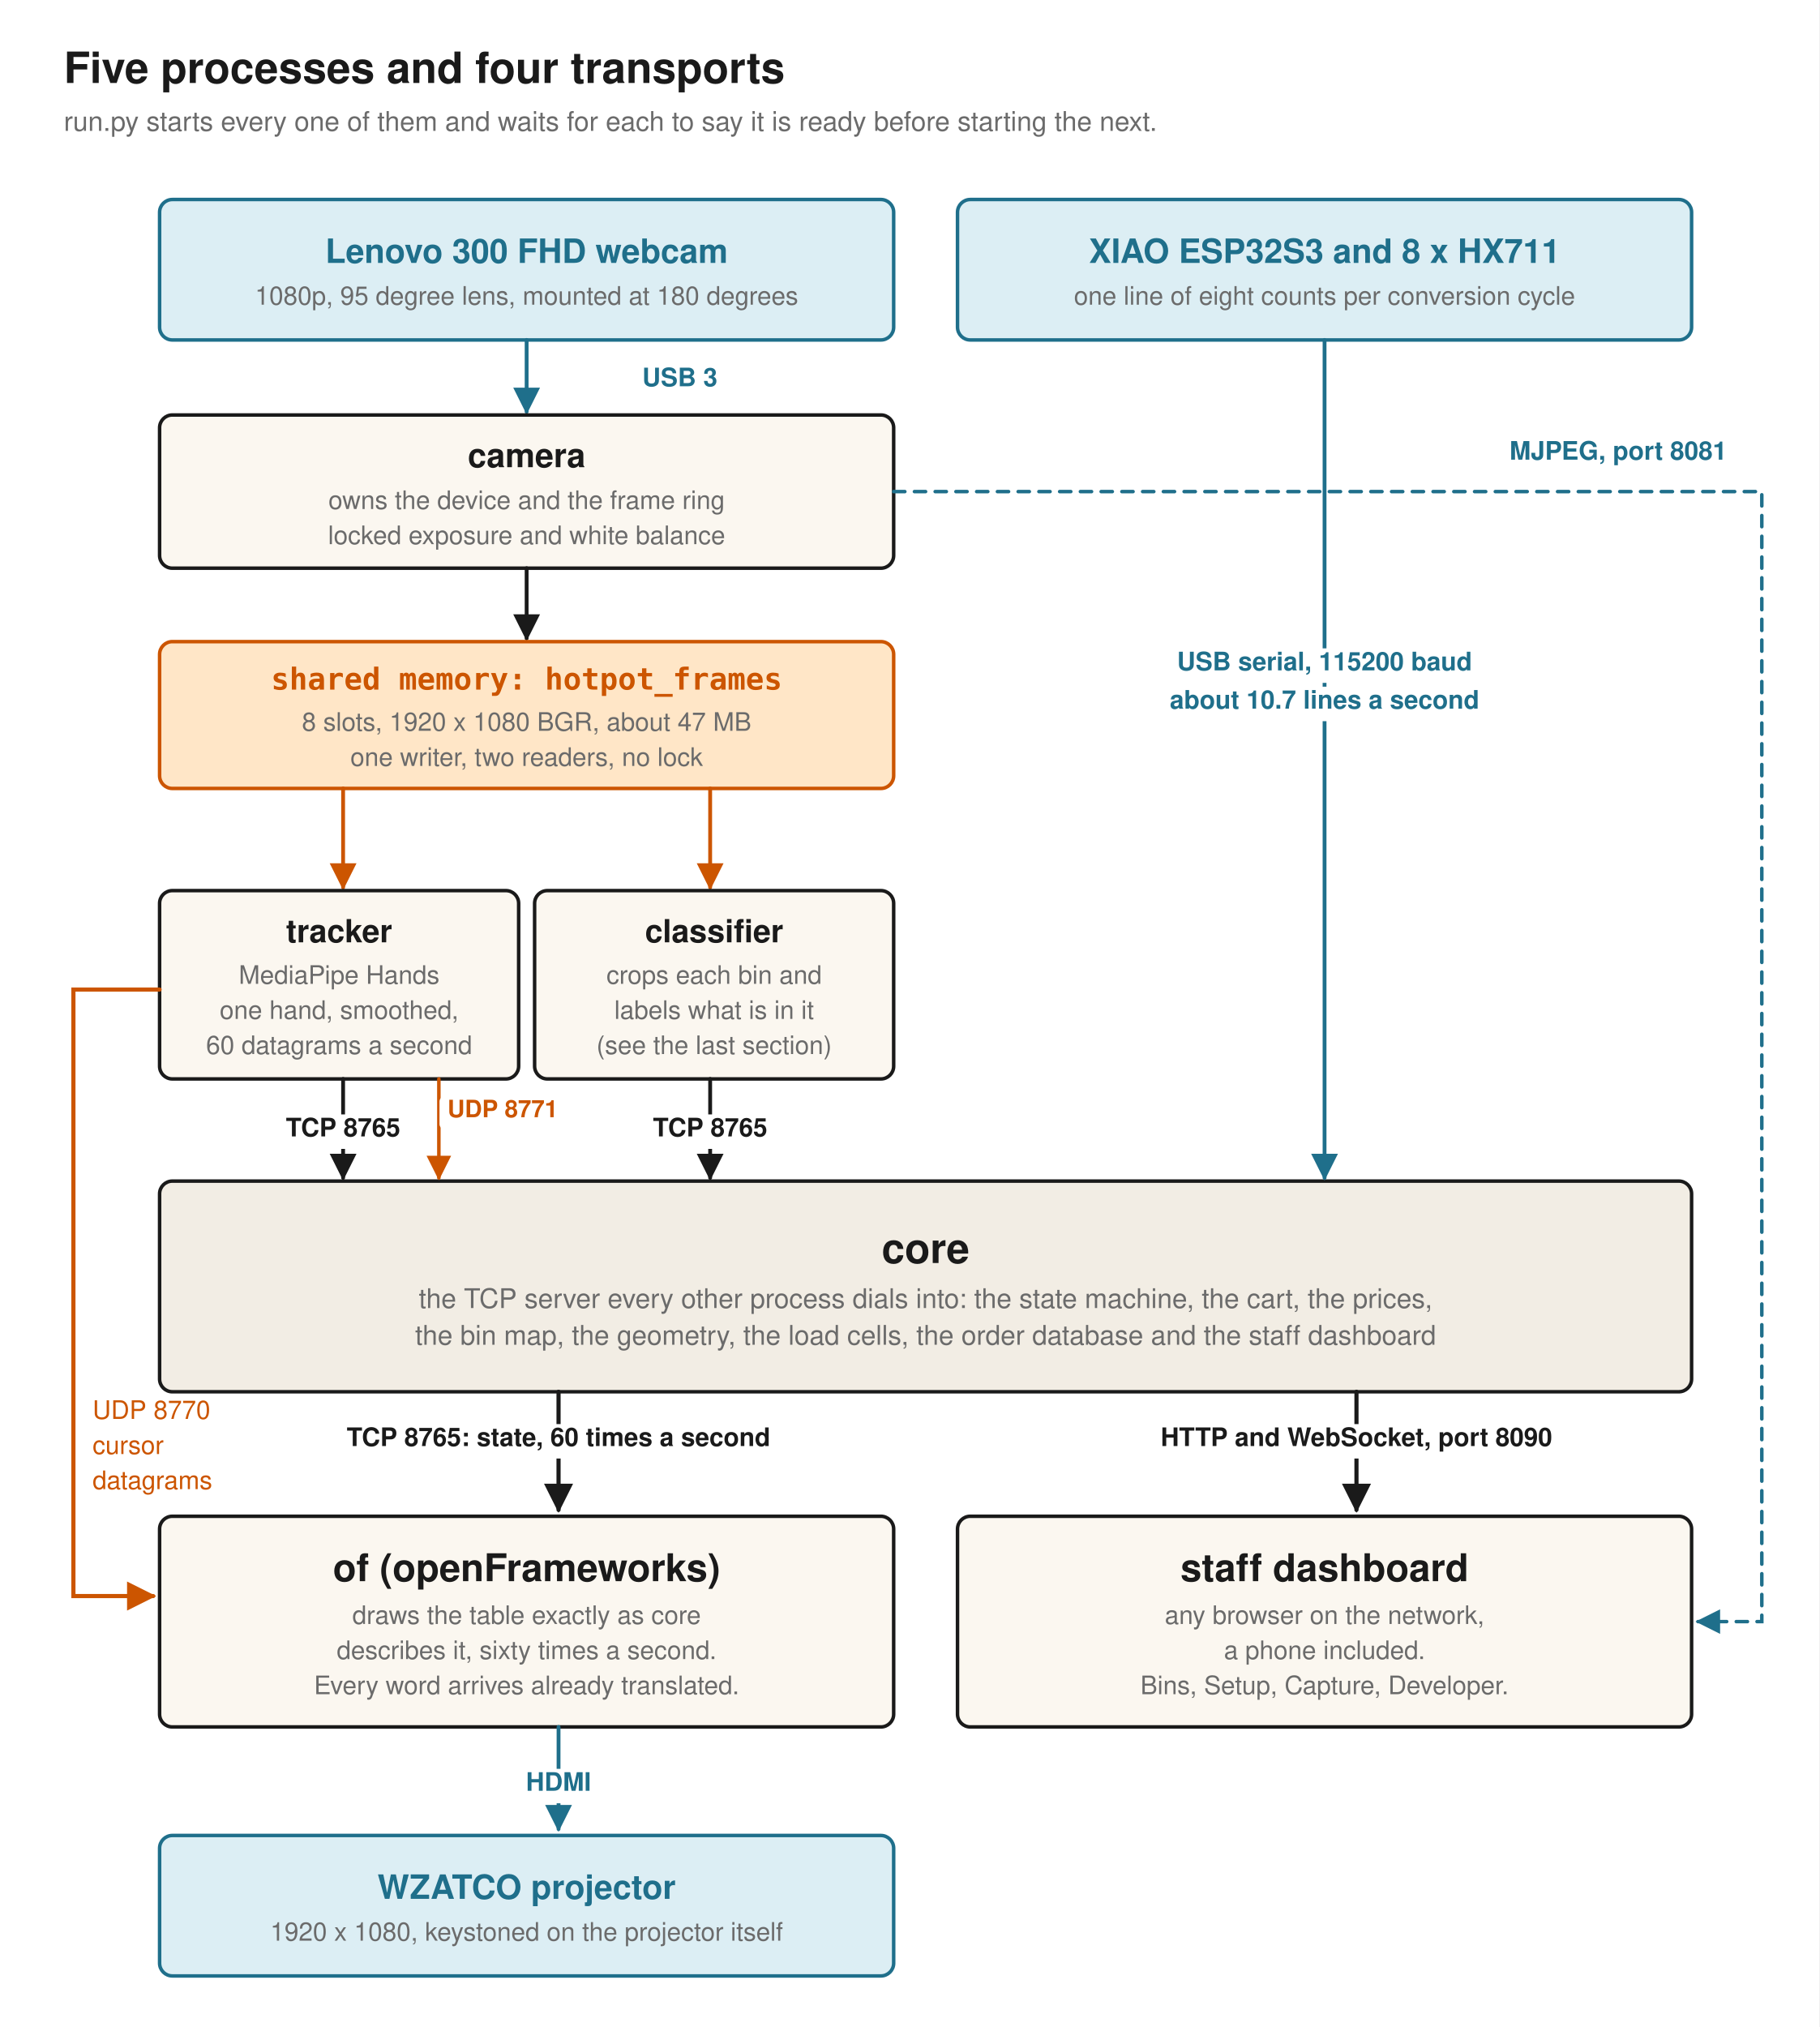
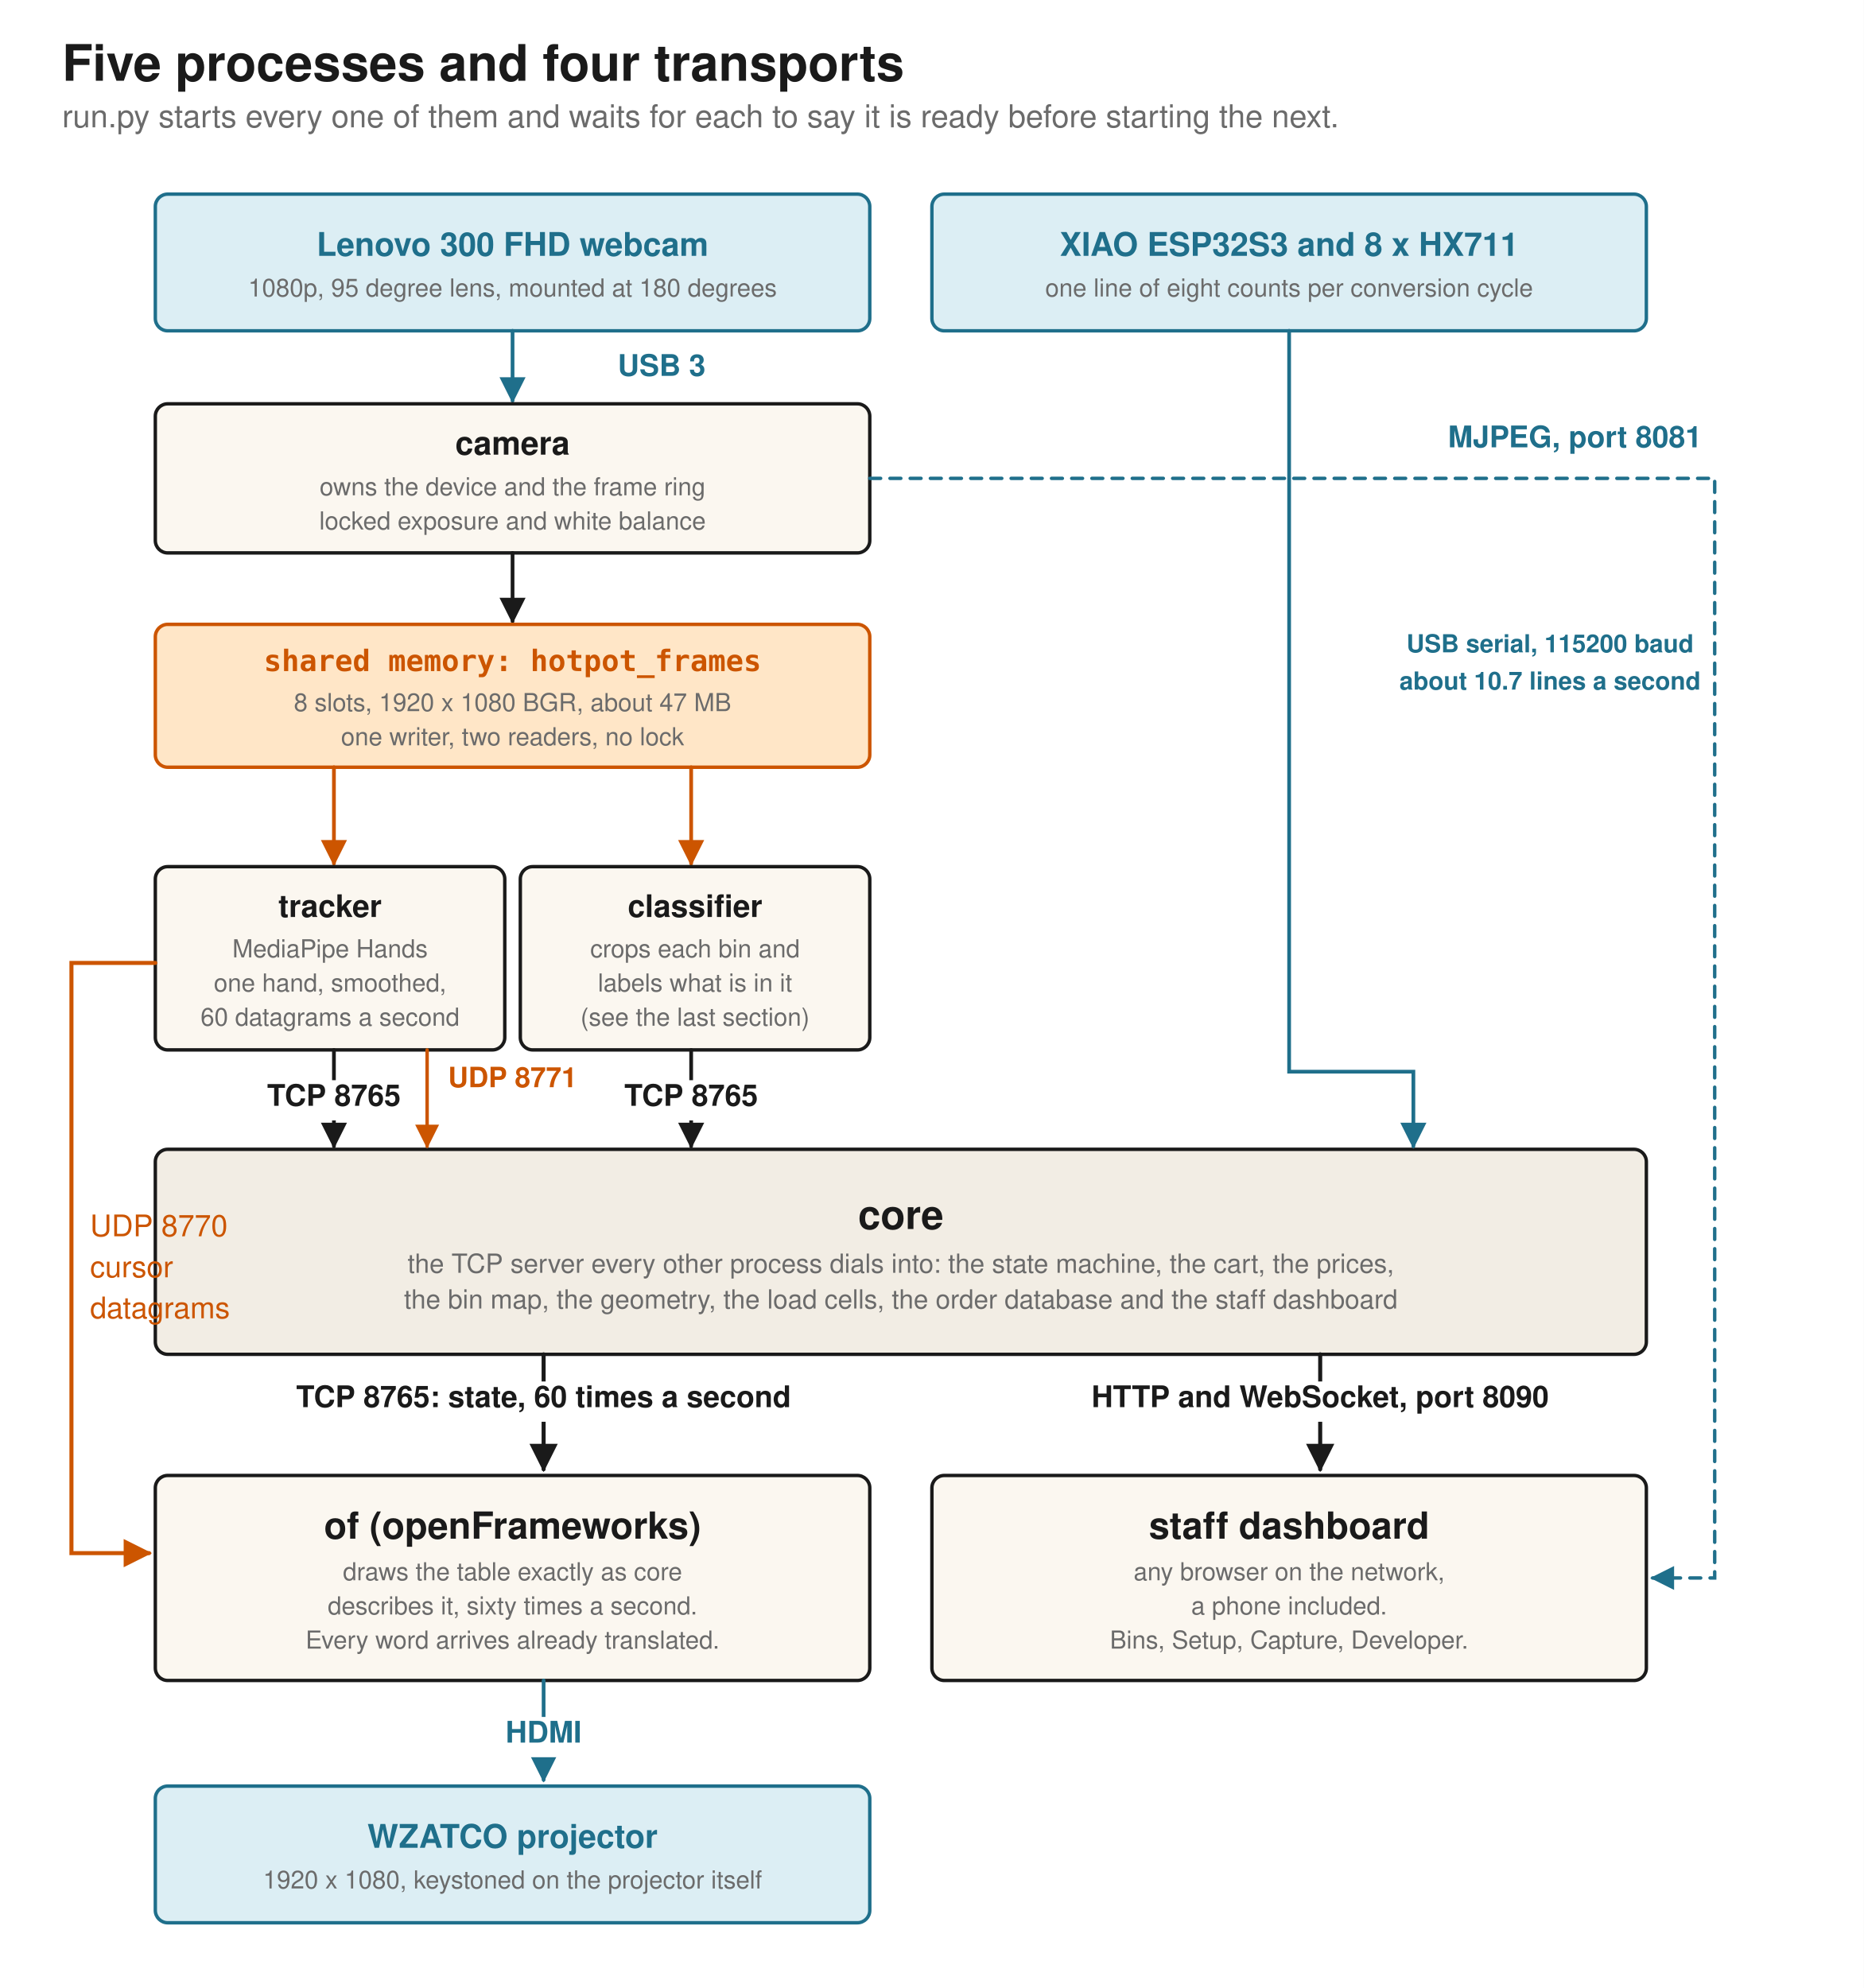
- <svg xmlns="http://www.w3.org/2000/svg" viewBox="0 0 1140 1270" width="1140" height="1270">
-   <rect width="1140" height="1270" fill="#ffffff" />
+ <svg xmlns="http://www.w3.org/2000/svg" viewBox="0 0 1200 1280" width="1200" height="1280">
+   <rect width="1200" height="1280" fill="#ffffff" />
  <defs>
    <marker id="a" viewBox="0 0 10 10" refX="9" refY="5" markerWidth="7" markerHeight="7" orient="auto-start-reverse">
      <path d="M 0 0 L 10 5 L 0 10 z" fill="#1a1a1a" />
    </marker>
    <marker id="ao" viewBox="0 0 10 10" refX="9" refY="5" markerWidth="7" markerHeight="7" orient="auto-start-reverse">
      <path d="M 0 0 L 10 5 L 0 10 z" fill="#cc5500" />
    </marker>
    <marker id="ac" viewBox="0 0 10 10" refX="9" refY="5" markerWidth="7" markerHeight="7" orient="auto-start-reverse">
      <path d="M 0 0 L 10 5 L 0 10 z" fill="#1f6f8b" />
    </marker>
    <marker id="ab" viewBox="0 0 10 10" refX="9" refY="5" markerWidth="7" markerHeight="7" orient="auto-start-reverse">
      <path d="M 0 0 L 10 5 L 0 10 z" fill="#b03030" />
    </marker>
  </defs>
-   <text x="40" y="52" font-family="Helvetica,Arial,sans-serif" font-size="27" fill="#1a1a1a" text-anchor="start" font-weight="bold">Five processes and four transports</text>
-   <text x="40" y="82" font-family="Helvetica,Arial,sans-serif" font-size="17" fill="#6b6b6b" text-anchor="start" font-weight="normal">run.py starts every one of them and waits for each to say it is ready before starting the next.</text>
+   <text x="40" y="52" font-family="Helvetica,Arial,sans-serif" font-size="32.4" fill="#1a1a1a" text-anchor="start" font-weight="bold">Five processes and four transports</text>
+   <text x="40" y="82" font-family="Helvetica,Arial,sans-serif" font-size="20.4" fill="#6b6b6b" text-anchor="start" font-weight="normal">run.py starts every one of them and waits for each to say it is ready before starting the next.</text>
  <rect x="100" y="125" width="460" height="88" rx="8" fill="#dceef4" stroke="#1f6f8b" stroke-width="2.2" />
  <text x="330.0" y="164.72" font-family="Helvetica,Arial,sans-serif" font-size="21" fill="#1f6f8b" text-anchor="middle" font-weight="bold">Lenovo 300 FHD webcam</text>
  <text x="330.0" y="190.92" font-family="Helvetica,Arial,sans-serif" font-size="16" fill="#6b6b6b" text-anchor="middle" font-weight="normal">1080p, 95 degree lens, mounted at 180 degrees</text>
  <rect x="600" y="125" width="460" height="88" rx="8" fill="#dceef4" stroke="#1f6f8b" stroke-width="2.2" />
  <text x="830.0" y="164.72" font-family="Helvetica,Arial,sans-serif" font-size="21" fill="#1f6f8b" text-anchor="middle" font-weight="bold">XIAO ESP32S3 and 8 x HX711</text>
  <text x="830.0" y="190.92" font-family="Helvetica,Arial,sans-serif" font-size="16" fill="#6b6b6b" text-anchor="middle" font-weight="normal">one line of eight counts per conversion cycle</text>
  <line x1="330.0" y1="213" x2="330.0" y2="258" stroke="#1f6f8b" stroke-width="2.4" stroke-linecap="round" marker-end="url(#ac)" />
-   <rect x="397.6" y="228.24" width="56.8" height="21.6" fill="#ffffff" rx="3" />
-   <text x="426.0" y="242" font-family="Helvetica,Arial,sans-serif" font-size="16" fill="#1f6f8b" text-anchor="middle" font-weight="bold">USB 3</text>
+   <rect x="393.12" y="225.488" width="65.76" height="25.92" fill="#ffffff" rx="3" />
+   <text x="426.0" y="242" font-family="Helvetica,Arial,sans-serif" font-size="19.2" fill="#1f6f8b" text-anchor="middle" font-weight="bold">USB 3</text>
  <rect x="100" y="260" width="460" height="96" rx="8" fill="#fbf7f0" stroke="#1a1a1a" stroke-width="2.2" />
  <text x="330.0" y="292.72" font-family="Helvetica,Arial,sans-serif" font-size="21" fill="#1a1a1a" text-anchor="middle" font-weight="bold">camera</text>
  <text x="330.0" y="318.92" font-family="Helvetica,Arial,sans-serif" font-size="16" fill="#6b6b6b" text-anchor="middle" font-weight="normal">owns the device and the frame ring</text>
  <text x="330.0" y="340.92" font-family="Helvetica,Arial,sans-serif" font-size="16" fill="#6b6b6b" text-anchor="middle" font-weight="normal">locked exposure and white balance</text>
  <line x1="330.0" y1="356" x2="330.0" y2="400" stroke="#1a1a1a" stroke-width="2.4" stroke-linecap="round" marker-end="url(#a)" />
  <rect x="100" y="402" width="460" height="92" rx="8" fill="#ffe6c7" stroke="#cc5500" stroke-width="2.2" />
  <text x="330.0" y="432.08" font-family="Consolas,Menlo,monospace" font-size="19" fill="#cc5500" text-anchor="middle" font-weight="bold">shared memory:  hotpot_frames</text>
  <text x="330.0" y="457.88" font-family="Helvetica,Arial,sans-serif" font-size="16" fill="#6b6b6b" text-anchor="middle" font-weight="normal">8 slots, 1920 x 1080 BGR, about 47 MB</text>
  <text x="330.0" y="479.88" font-family="Helvetica,Arial,sans-serif" font-size="16" fill="#6b6b6b" text-anchor="middle" font-weight="normal">one writer, two readers, no lock</text>
  <line x1="215" y1="494" x2="215" y2="556" stroke="#cc5500" stroke-width="2.4" stroke-linecap="round" marker-end="url(#ao)" />
  <line x1="445" y1="494" x2="445" y2="556" stroke="#cc5500" stroke-width="2.4" stroke-linecap="round" marker-end="url(#ao)" />
  <rect x="100" y="558" width="225" height="118" rx="8" fill="#fbf7f0" stroke="#1a1a1a" stroke-width="2.2" />
  <text x="212.5" y="590.4" font-family="Helvetica,Arial,sans-serif" font-size="20" fill="#1a1a1a" text-anchor="middle" font-weight="bold">tracker</text>
  <text x="212.5" y="616.4" font-family="Helvetica,Arial,sans-serif" font-size="16" fill="#6b6b6b" text-anchor="middle" font-weight="normal">MediaPipe Hands</text>
  <text x="212.5" y="638.4" font-family="Helvetica,Arial,sans-serif" font-size="16" fill="#6b6b6b" text-anchor="middle" font-weight="normal">one hand, smoothed,</text>
  <text x="212.5" y="660.4" font-family="Helvetica,Arial,sans-serif" font-size="16" fill="#6b6b6b" text-anchor="middle" font-weight="normal">60 datagrams a second</text>
  <rect x="335" y="558" width="225" height="118" rx="8" fill="#fbf7f0" stroke="#1a1a1a" stroke-width="2.2" />
  <text x="447.5" y="590.4" font-family="Helvetica,Arial,sans-serif" font-size="20" fill="#1a1a1a" text-anchor="middle" font-weight="bold">classifier</text>
  <text x="447.5" y="616.4" font-family="Helvetica,Arial,sans-serif" font-size="16" fill="#6b6b6b" text-anchor="middle" font-weight="normal">crops each bin and</text>
  <text x="447.5" y="638.4" font-family="Helvetica,Arial,sans-serif" font-size="16" fill="#6b6b6b" text-anchor="middle" font-weight="normal">labels what is in it</text>
  <text x="447.5" y="660.4" font-family="Helvetica,Arial,sans-serif" font-size="16" fill="#6b6b6b" text-anchor="middle" font-weight="normal">(see the last section)</text>
  <rect x="100" y="740" width="960" height="132" rx="8" fill="#f2ede4" stroke="#1a1a1a" stroke-width="2.2" />
  <text x="580.0" y="791.32" font-family="Helvetica,Arial,sans-serif" font-size="26" fill="#1a1a1a" text-anchor="middle" font-weight="bold">core</text>
  <text x="580.0" y="819.52" font-family="Helvetica,Arial,sans-serif" font-size="17" fill="#6b6b6b" text-anchor="middle" font-weight="normal">the TCP server every other process dials into: the state machine, the cart, the prices,</text>
  <text x="580.0" y="842.52" font-family="Helvetica,Arial,sans-serif" font-size="17" fill="#6b6b6b" text-anchor="middle" font-weight="normal">the bin map, the geometry, the load cells, the order database and the staff dashboard</text>
-   <line x1="830" y1="213" x2="830" y2="738" stroke="#1f6f8b" stroke-width="2.4" stroke-linecap="round" marker-end="url(#ac)" />
-   <rect x="720.96" y="406.24" width="218.08" height="21.6" fill="#ffffff" rx="3" />
-   <text x="830" y="420" font-family="Helvetica,Arial,sans-serif" font-size="16" fill="#1f6f8b" text-anchor="middle" font-weight="bold">USB serial, 115200 baud</text>
-   <rect x="712" y="430.24" width="236" height="21.6" fill="#ffffff" rx="3" />
-   <text x="830" y="444" font-family="Helvetica,Arial,sans-serif" font-size="16" fill="#1f6f8b" text-anchor="middle" font-weight="bold">about 10.7 lines a second</text>
+   <path d="M 830.0 213 L 830.0 690 L 910 690 L 910 738" fill="none" stroke="#1f6f8b" stroke-width="2.4" stroke-linecap="round" marker-end="url(#ac)" />
+   <rect x="888.96" y="406.24" width="218.08" height="21.6" fill="#ffffff" rx="3" />
+   <text x="998.0" y="420" font-family="Helvetica,Arial,sans-serif" font-size="16" fill="#1f6f8b" text-anchor="middle" font-weight="bold">USB serial, 115200 baud</text>
+   <rect x="880.0" y="430.24" width="236" height="21.6" fill="#ffffff" rx="3" />
+   <text x="998.0" y="444" font-family="Helvetica,Arial,sans-serif" font-size="16" fill="#1f6f8b" text-anchor="middle" font-weight="bold">about 10.7 lines a second</text>
  <line x1="215" y1="676" x2="215" y2="738" stroke="#1a1a1a" stroke-width="2.4" stroke-linecap="round" marker-end="url(#a)" />
-   <rect x="173.16" y="698.24" width="83.68" height="21.6" fill="#ffffff" rx="3" />
-   <text x="215" y="712" font-family="Helvetica,Arial,sans-serif" font-size="16" fill="#1a1a1a" text-anchor="middle" font-weight="bold">TCP 8765</text>
+   <rect x="165.992" y="695.488" width="98.016" height="25.92" fill="#ffffff" rx="3" />
+   <text x="215" y="712" font-family="Helvetica,Arial,sans-serif" font-size="19.2" fill="#1a1a1a" text-anchor="middle" font-weight="bold">TCP 8765</text>
  <line x1="445" y1="676" x2="445" y2="738" stroke="#1a1a1a" stroke-width="2.4" stroke-linecap="round" marker-end="url(#a)" />
-   <rect x="403.16" y="698.24" width="83.68" height="21.6" fill="#ffffff" rx="3" />
-   <text x="445" y="712" font-family="Helvetica,Arial,sans-serif" font-size="16" fill="#1a1a1a" text-anchor="middle" font-weight="bold">TCP 8765</text>
+   <rect x="395.992" y="695.488" width="98.016" height="25.92" fill="#ffffff" rx="3" />
+   <text x="445" y="712" font-family="Helvetica,Arial,sans-serif" font-size="19.2" fill="#1a1a1a" text-anchor="middle" font-weight="bold">TCP 8765</text>
  <rect x="100" y="950" width="460" height="132" rx="8" fill="#fbf7f0" stroke="#1a1a1a" stroke-width="2.2" />
  <text x="330.0" y="990.68" font-family="Helvetica,Arial,sans-serif" font-size="24" fill="#1a1a1a" text-anchor="middle" font-weight="bold">of  (openFrameworks)</text>
  <text x="330.0" y="1017.48" font-family="Helvetica,Arial,sans-serif" font-size="16" fill="#6b6b6b" text-anchor="middle" font-weight="normal">draws the table exactly as core</text>
  <text x="330.0" y="1039.48" font-family="Helvetica,Arial,sans-serif" font-size="16" fill="#6b6b6b" text-anchor="middle" font-weight="normal">describes it, sixty times a second.</text>
  <text x="330.0" y="1061.48" font-family="Helvetica,Arial,sans-serif" font-size="16" fill="#6b6b6b" text-anchor="middle" font-weight="normal">Every word arrives already translated.</text>
  <rect x="600" y="950" width="460" height="132" rx="8" fill="#fbf7f0" stroke="#1a1a1a" stroke-width="2.2" />
  <text x="830.0" y="990.68" font-family="Helvetica,Arial,sans-serif" font-size="24" fill="#1a1a1a" text-anchor="middle" font-weight="bold">staff dashboard</text>
  <text x="830.0" y="1017.48" font-family="Helvetica,Arial,sans-serif" font-size="16" fill="#6b6b6b" text-anchor="middle" font-weight="normal">any browser on the network,</text>
  <text x="830.0" y="1039.48" font-family="Helvetica,Arial,sans-serif" font-size="16" fill="#6b6b6b" text-anchor="middle" font-weight="normal">a phone included.</text>
  <text x="830.0" y="1061.48" font-family="Helvetica,Arial,sans-serif" font-size="16" fill="#6b6b6b" text-anchor="middle" font-weight="normal">Bins, Setup, Capture, Developer.</text>
  <line x1="350" y1="872" x2="350" y2="946" stroke="#1a1a1a" stroke-width="2.6" stroke-linecap="round" marker-end="url(#a)" />
-   <rect x="187.2" y="892.24" width="325.6" height="21.6" fill="#ffffff" rx="3" />
-   <text x="350" y="906" font-family="Helvetica,Arial,sans-serif" font-size="16" fill="#1a1a1a" text-anchor="middle" font-weight="bold">TCP 8765:  state, 60 times a second</text>
+   <rect x="155.84" y="889.488" width="388.32" height="25.92" fill="#ffffff" rx="3" />
+   <text x="350" y="906" font-family="Helvetica,Arial,sans-serif" font-size="19.2" fill="#1a1a1a" text-anchor="middle" font-weight="bold">TCP 8765:  state, 60 times a second</text>
  <line x1="850" y1="872" x2="850" y2="946" stroke="#1a1a1a" stroke-width="2.6" stroke-linecap="round" marker-end="url(#a)" />
-   <rect x="714.08" y="892.24" width="271.84" height="21.6" fill="#ffffff" rx="3" />
-   <text x="850" y="906" font-family="Helvetica,Arial,sans-serif" font-size="16" fill="#1a1a1a" text-anchor="middle" font-weight="bold">HTTP and WebSocket, port 8090</text>
+   <rect x="688.096" y="889.488" width="323.808" height="25.92" fill="#ffffff" rx="3" />
+   <text x="850" y="906" font-family="Helvetica,Arial,sans-serif" font-size="19.2" fill="#1a1a1a" text-anchor="middle" font-weight="bold">HTTP and WebSocket, port 8090</text>
  <path d="M 100 620 L 46 620 L 46 1000 L 96 1000" fill="none" stroke="#cc5500" stroke-width="2.6" stroke-linecap="round" marker-end="url(#ao)" />
-   <text x="58" y="889" font-family="Helvetica,Arial,sans-serif" font-size="16" fill="#cc5500" text-anchor="start" font-weight="normal">UDP 8770</text>
-   <text x="58" y="911" font-family="Helvetica,Arial,sans-serif" font-size="16" fill="#cc5500" text-anchor="start" font-weight="normal">cursor</text>
-   <text x="58" y="933" font-family="Helvetica,Arial,sans-serif" font-size="16" fill="#cc5500" text-anchor="start" font-weight="normal">datagrams</text>
+   <text x="58" y="796.0" font-family="Helvetica,Arial,sans-serif" font-size="19.2" fill="#cc5500" text-anchor="start" font-weight="normal">UDP 8770</text>
+   <text x="58" y="822.4" font-family="Helvetica,Arial,sans-serif" font-size="19.2" fill="#cc5500" text-anchor="start" font-weight="normal">cursor</text>
+   <text x="58" y="848.8" font-family="Helvetica,Arial,sans-serif" font-size="19.2" fill="#cc5500" text-anchor="start" font-weight="normal">datagrams</text>
  <line x1="275" y1="676" x2="275" y2="738" stroke="#cc5500" stroke-width="2.2" stroke-linecap="round" marker-end="url(#ao)" />
-   <rect x="275.4" y="687.1" width="79.2" height="20.25" fill="#ffffff" rx="3" />
-   <text x="315" y="700" font-family="Helvetica,Arial,sans-serif" font-size="15" fill="#cc5500" text-anchor="middle" font-weight="bold">UDP 8771</text>
+   <rect x="283.68" y="684.52" width="92.64" height="24.3" fill="#ffffff" rx="3" />
+   <text x="330" y="700" font-family="Helvetica,Arial,sans-serif" font-size="18" fill="#cc5500" text-anchor="middle" font-weight="bold">UDP 8771</text>
  <path d="M 560 308 L 1104 308 L 1104 1016 L 1064 1016" fill="none" stroke="#1f6f8b" stroke-width="2.2" stroke-linecap="round" stroke-dasharray="7 6" marker-end="url(#ac)" />
-   <rect x="936.32" y="274.24" width="155.36" height="21.6" fill="#ffffff" rx="3" />
-   <text x="1014" y="288" font-family="Helvetica,Arial,sans-serif" font-size="16" fill="#1f6f8b" text-anchor="middle" font-weight="bold">MJPEG, port 8081</text>
+   <rect x="921.984" y="271.488" width="184.032" height="25.92" fill="#ffffff" rx="3" />
+   <text x="1014" y="288" font-family="Helvetica,Arial,sans-serif" font-size="19.2" fill="#1f6f8b" text-anchor="middle" font-weight="bold">MJPEG, port 8081</text>
  <rect x="100" y="1150" width="460" height="88" rx="8" fill="#dceef4" stroke="#1f6f8b" stroke-width="2.2" />
  <text x="330.0" y="1189.72" font-family="Helvetica,Arial,sans-serif" font-size="21" fill="#1f6f8b" text-anchor="middle" font-weight="bold">WZATCO projector</text>
  <text x="330.0" y="1215.92" font-family="Helvetica,Arial,sans-serif" font-size="16" fill="#6b6b6b" text-anchor="middle" font-weight="normal">1920 x 1080, keystoned on the projector itself</text>
  <line x1="350" y1="1082" x2="350" y2="1146" stroke="#1f6f8b" stroke-width="2.4" stroke-linecap="round" marker-end="url(#ac)" />
-   <rect x="326.08" y="1108.24" width="47.84" height="21.6" fill="#ffffff" rx="3" />
-   <text x="350" y="1122" font-family="Helvetica,Arial,sans-serif" font-size="16" fill="#1f6f8b" text-anchor="middle" font-weight="bold">HDMI</text>
+   <rect x="322.496" y="1105.488" width="55.008" height="25.92" fill="#ffffff" rx="3" />
+   <text x="350" y="1122" font-family="Helvetica,Arial,sans-serif" font-size="19.2" fill="#1f6f8b" text-anchor="middle" font-weight="bold">HDMI</text>
</svg>
